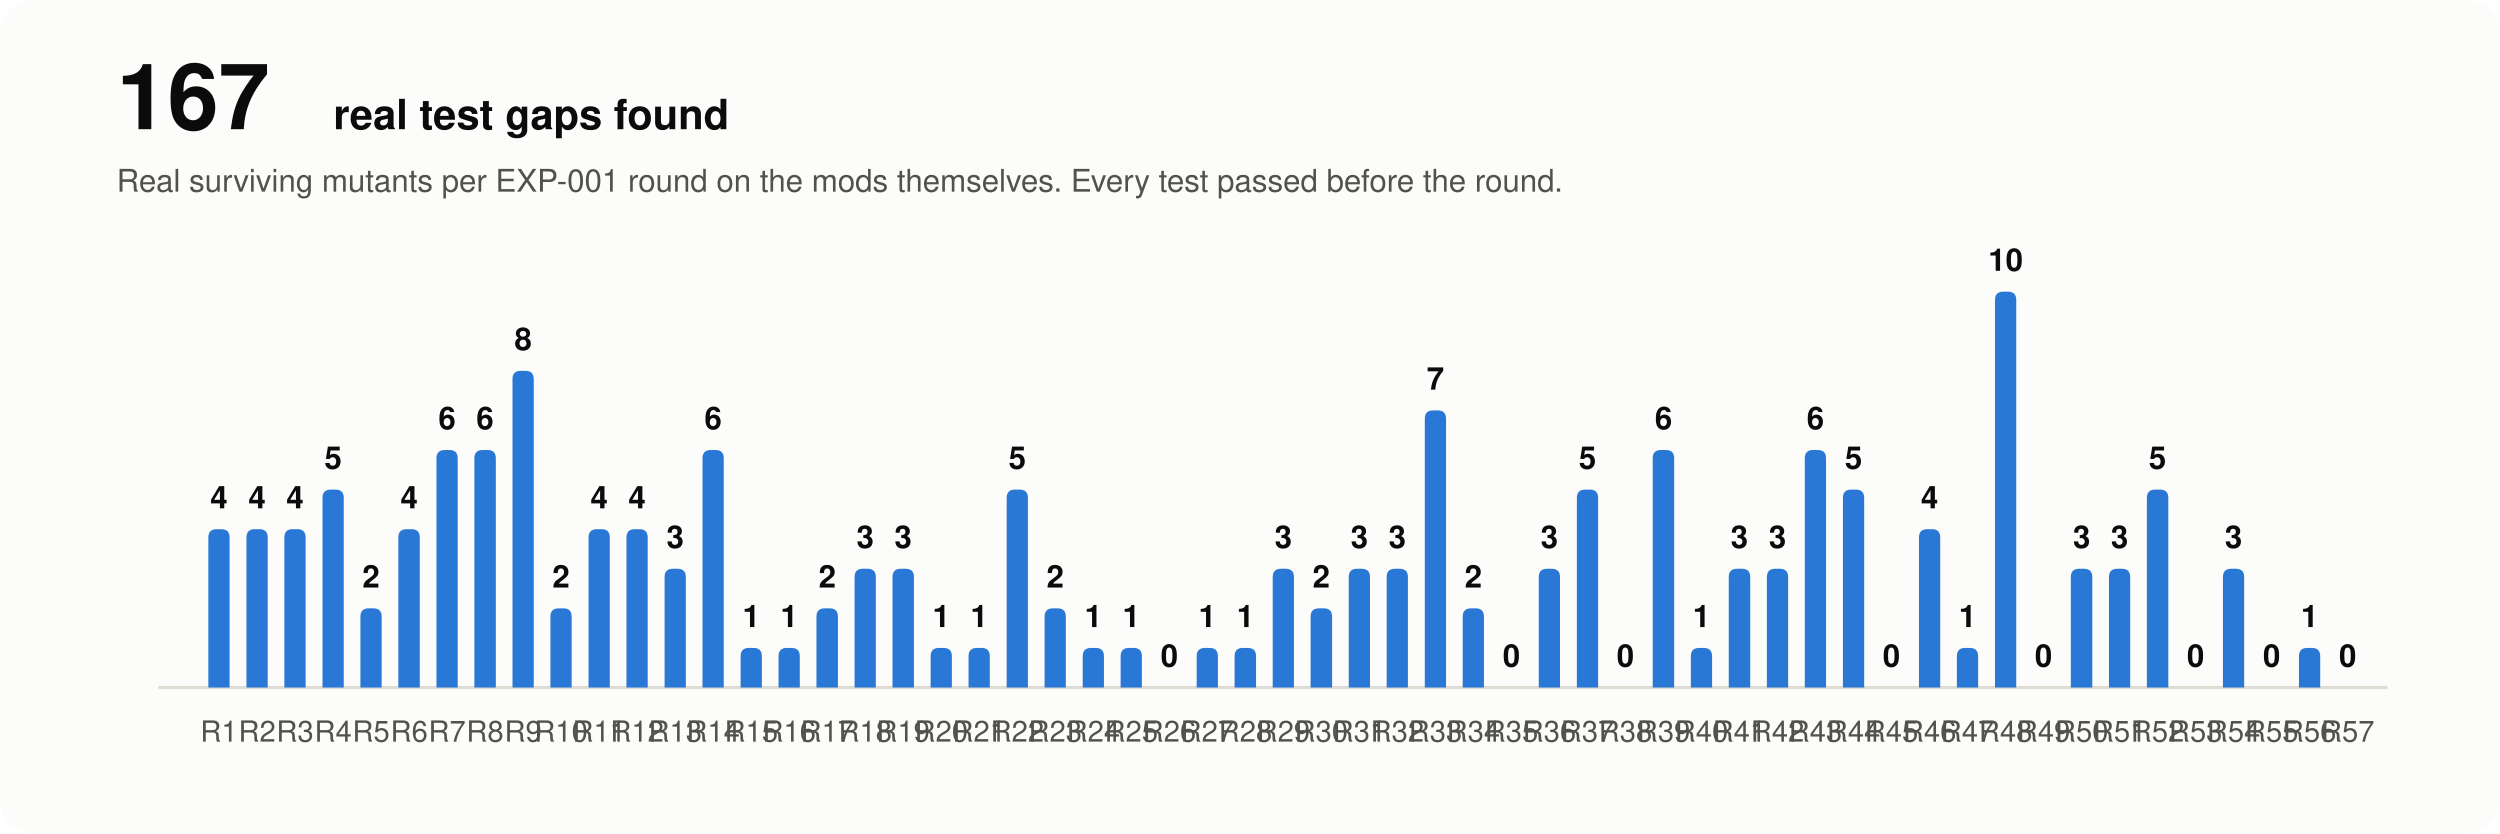
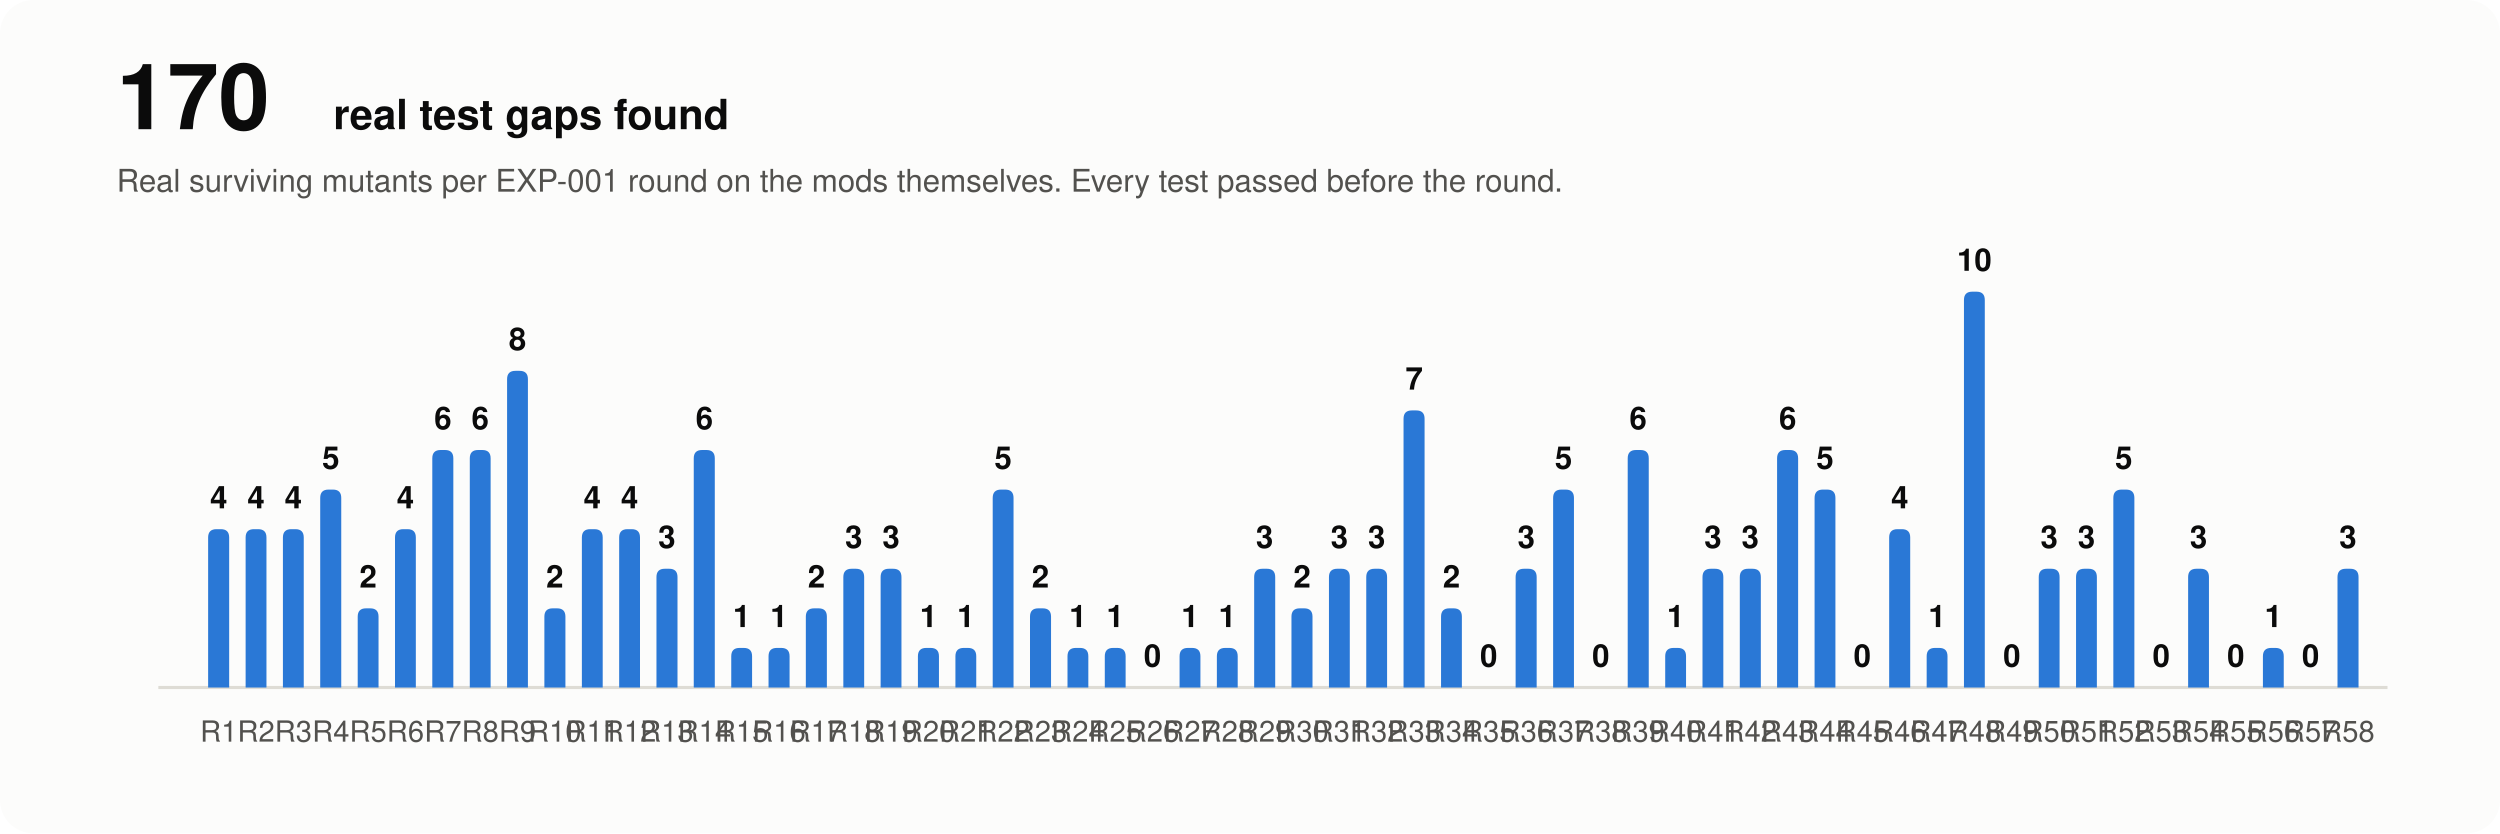
- <svg xmlns="http://www.w3.org/2000/svg" viewBox="0 0 1200 400" width="1200" height="400" role="img" aria-label="167 real test gaps found in 57 rounds" font-family="ui-sans-serif, -apple-system, 'Segoe UI', Helvetica, Arial, sans-serif">
+ <svg xmlns="http://www.w3.org/2000/svg" viewBox="0 0 1200 400" width="1200" height="400" role="img" aria-label="170 real test gaps found in 58 rounds" font-family="ui-sans-serif, -apple-system, 'Segoe UI', Helvetica, Arial, sans-serif">
  <style>
  .sup { fill: #fcfcfb; } .sup2 { fill: #f3f2ef; } .borda { stroke: #dedcd5; }
  .t1 { fill: #0b0b0b; } .t2 { fill: #52514e; } .t3 { fill: #8a887f; }
  .ac { fill: #2a78d6; } .acs { stroke: #2a78d6; } .acf { fill: #e8f1fb; }
  .ok { fill: #0f7a3d; } .okf { fill: #e3f3e8; }
  @media (prefers-color-scheme: dark) {
    .sup { fill: #1a1a19; } .sup2 { fill: #232322; } .borda { stroke: #3a3936; }
    .t1 { fill: #f0efec; } .t2 { fill: #c3c2b7; } .t3 { fill: #8f8d84; }
    .ac { fill: #3987e5; } .acs { stroke: #3987e5; } .acf { fill: #1d2c40; }
    .ok { fill: #4cc27a; } .okf { fill: #16301f; }
  }
  @media (prefers-reduced-motion: reduce) { * { animation: none !important; } }

  .barra { transform-box: fill-box; transform-origin: bottom; animation: cresce 1.1s cubic-bezier(.2,.8,.2,1); }
  @keyframes cresce { from { transform: scaleY(0); } to { transform: scaleY(1); } }
</style>
  <rect width="1200" height="400" rx="16" class="sup" />
-   <text x="56" y="62" font-size="44" font-weight="800" class="t1">167</text>
+   <text x="56" y="62" font-size="44" font-weight="800" class="t1">170</text>
  <text x="160" y="62" font-size="20" font-weight="700" class="t1">real test gaps found</text>
  <text x="56" y="92" font-size="15" class="t2">Real surviving mutants per EXP-001 round on the mods themselves. Every test passed before the round.</text>
  <line x1="76" y1="330" x2="1146" y2="330" class="borda" stroke-width="1.5" />
  <g class="barra">
-     <path d="M100.0,330 L100.0,258.0 Q100.0,254.0 104.0,254.0 L106.2,254.0 Q110.2,254.0 110.2,258.0 L110.2,330 Z" class="ac" />
-   </g>
-   <text x="105.1" y="244.0" font-size="15" font-weight="700" class="t1" text-anchor="middle">4</text>
-   <text x="105.1" y="356" font-size="14" class="t2" text-anchor="middle">R1</text>
-   <g class="barra">
-     <path d="M118.3,330 L118.3,258.0 Q118.3,254.0 122.3,254.0 L124.5,254.0 Q128.5,254.0 128.5,258.0 L128.5,330 Z" class="ac" />
-   </g>
-   <text x="123.4" y="244.0" font-size="15" font-weight="700" class="t1" text-anchor="middle">4</text>
-   <text x="123.4" y="356" font-size="14" class="t2" text-anchor="middle">R2</text>
-   <g class="barra">
-     <path d="M136.5,330 L136.5,258.0 Q136.5,254.0 140.5,254.0 L142.7,254.0 Q146.7,254.0 146.7,258.0 L146.7,330 Z" class="ac" />
-   </g>
-   <text x="141.6" y="244.0" font-size="15" font-weight="700" class="t1" text-anchor="middle">4</text>
-   <text x="141.6" y="356" font-size="14" class="t2" text-anchor="middle">R3</text>
-   <g class="barra">
-     <path d="M154.8,330 L154.8,239.0 Q154.8,235.0 158.8,235.0 L161.0,235.0 Q165.0,235.0 165.0,239.0 L165.0,330 Z" class="ac" />
-   </g>
-   <text x="159.9" y="225.0" font-size="15" font-weight="700" class="t1" text-anchor="middle">5</text>
-   <text x="159.9" y="356" font-size="14" class="t2" text-anchor="middle">R4</text>
-   <g class="barra">
-     <path d="M173.0,330 L173.0,296.0 Q173.0,292.0 177.0,292.0 L179.2,292.0 Q183.2,292.0 183.2,296.0 L183.2,330 Z" class="ac" />
-   </g>
-   <text x="178.1" y="282.0" font-size="15" font-weight="700" class="t1" text-anchor="middle">2</text>
-   <text x="178.1" y="356" font-size="14" class="t2" text-anchor="middle">R5</text>
-   <g class="barra">
-     <path d="M191.2,330 L191.2,258.0 Q191.2,254.0 195.2,254.0 L197.5,254.0 Q201.5,254.0 201.5,258.0 L201.5,330 Z" class="ac" />
-   </g>
-   <text x="196.4" y="244.0" font-size="15" font-weight="700" class="t1" text-anchor="middle">4</text>
-   <text x="196.4" y="356" font-size="14" class="t2" text-anchor="middle">R6</text>
-   <g class="barra">
-     <path d="M209.5,330 L209.5,220.0 Q209.5,216.0 213.5,216.0 L215.7,216.0 Q219.7,216.0 219.7,220.0 L219.7,330 Z" class="ac" />
-   </g>
-   <text x="214.6" y="206.0" font-size="15" font-weight="700" class="t1" text-anchor="middle">6</text>
-   <text x="214.6" y="356" font-size="14" class="t2" text-anchor="middle">R7</text>
-   <g class="barra">
-     <path d="M227.7,330 L227.7,220.0 Q227.7,216.0 231.7,216.0 L234.0,216.0 Q238.0,216.0 238.0,220.0 L238.0,330 Z" class="ac" />
-   </g>
-   <text x="232.8" y="206.0" font-size="15" font-weight="700" class="t1" text-anchor="middle">6</text>
-   <text x="232.8" y="356" font-size="14" class="t2" text-anchor="middle">R8</text>
-   <g class="barra">
-     <path d="M246.0,330 L246.0,182.0 Q246.0,178.0 250.0,178.0 L252.2,178.0 Q256.2,178.0 256.2,182.0 L256.2,330 Z" class="ac" />
-   </g>
-   <text x="251.1" y="168.0" font-size="15" font-weight="700" class="t1" text-anchor="middle">8</text>
-   <text x="251.1" y="356" font-size="14" class="t2" text-anchor="middle">R9</text>
-   <g class="barra">
-     <path d="M264.2,330 L264.2,296.0 Q264.2,292.0 268.2,292.0 L270.4,292.0 Q274.4,292.0 274.4,296.0 L274.4,330 Z" class="ac" />
-   </g>
-   <text x="269.3" y="282.0" font-size="15" font-weight="700" class="t1" text-anchor="middle">2</text>
-   <text x="269.3" y="356" font-size="14" class="t2" text-anchor="middle">R10</text>
-   <g class="barra">
-     <path d="M282.5,330 L282.5,258.0 Q282.5,254.0 286.5,254.0 L288.7,254.0 Q292.7,254.0 292.7,258.0 L292.7,330 Z" class="ac" />
-   </g>
-   <text x="287.6" y="244.0" font-size="15" font-weight="700" class="t1" text-anchor="middle">4</text>
-   <text x="287.6" y="356" font-size="14" class="t2" text-anchor="middle">R11</text>
-   <g class="barra">
-     <path d="M300.7,330 L300.7,258.0 Q300.7,254.0 304.7,254.0 L306.9,254.0 Q310.9,254.0 310.9,258.0 L310.9,330 Z" class="ac" />
-   </g>
-   <text x="305.8" y="244.0" font-size="15" font-weight="700" class="t1" text-anchor="middle">4</text>
-   <text x="305.8" y="356" font-size="14" class="t2" text-anchor="middle">R12</text>
-   <g class="barra">
-     <path d="M319.0,330 L319.0,277.0 Q319.0,273.0 323.0,273.0 L325.2,273.0 Q329.2,273.0 329.2,277.0 L329.2,330 Z" class="ac" />
-   </g>
-   <text x="324.1" y="263.0" font-size="15" font-weight="700" class="t1" text-anchor="middle">3</text>
-   <text x="324.1" y="356" font-size="14" class="t2" text-anchor="middle">R13</text>
-   <g class="barra">
-     <path d="M337.2,330 L337.2,220.0 Q337.2,216.0 341.2,216.0 L343.4,216.0 Q347.4,216.0 347.4,220.0 L347.4,330 Z" class="ac" />
-   </g>
-   <text x="342.3" y="206.0" font-size="15" font-weight="700" class="t1" text-anchor="middle">6</text>
-   <text x="342.3" y="356" font-size="14" class="t2" text-anchor="middle">R14</text>
-   <g class="barra">
-     <path d="M355.5,330 L355.5,315.0 Q355.5,311.0 359.5,311.0 L361.7,311.0 Q365.7,311.0 365.7,315.0 L365.7,330 Z" class="ac" />
-   </g>
-   <text x="360.6" y="301.0" font-size="15" font-weight="700" class="t1" text-anchor="middle">1</text>
-   <text x="360.6" y="356" font-size="14" class="t2" text-anchor="middle">R15</text>
-   <g class="barra">
-     <path d="M373.7,330 L373.7,315.0 Q373.7,311.0 377.7,311.0 L379.9,311.0 Q383.9,311.0 383.9,315.0 L383.9,330 Z" class="ac" />
-   </g>
-   <text x="378.8" y="301.0" font-size="15" font-weight="700" class="t1" text-anchor="middle">1</text>
-   <text x="378.8" y="356" font-size="14" class="t2" text-anchor="middle">R16</text>
-   <g class="barra">
-     <path d="M391.9,330 L391.9,296.0 Q391.9,292.0 395.9,292.0 L398.2,292.0 Q402.2,292.0 402.2,296.0 L402.2,330 Z" class="ac" />
-   </g>
-   <text x="397.1" y="282.0" font-size="15" font-weight="700" class="t1" text-anchor="middle">2</text>
-   <text x="397.1" y="356" font-size="14" class="t2" text-anchor="middle">R17</text>
-   <g class="barra">
-     <path d="M410.2,330 L410.2,277.0 Q410.2,273.0 414.2,273.0 L416.4,273.0 Q420.4,273.0 420.4,277.0 L420.4,330 Z" class="ac" />
-   </g>
-   <text x="415.3" y="263.0" font-size="15" font-weight="700" class="t1" text-anchor="middle">3</text>
-   <text x="415.3" y="356" font-size="14" class="t2" text-anchor="middle">R18</text>
-   <g class="barra">
-     <path d="M428.4,330 L428.4,277.0 Q428.4,273.0 432.4,273.0 L434.7,273.0 Q438.7,273.0 438.7,277.0 L438.7,330 Z" class="ac" />
-   </g>
-   <text x="433.5" y="263.0" font-size="15" font-weight="700" class="t1" text-anchor="middle">3</text>
-   <text x="433.5" y="356" font-size="14" class="t2" text-anchor="middle">R19</text>
-   <g class="barra">
-     <path d="M446.7,330 L446.7,315.0 Q446.7,311.0 450.7,311.0 L452.9,311.0 Q456.9,311.0 456.9,315.0 L456.9,330 Z" class="ac" />
-   </g>
-   <text x="451.8" y="301.0" font-size="15" font-weight="700" class="t1" text-anchor="middle">1</text>
-   <text x="451.8" y="356" font-size="14" class="t2" text-anchor="middle">R20</text>
-   <g class="barra">
-     <path d="M464.9,330 L464.9,315.0 Q464.9,311.0 468.9,311.0 L471.1,311.0 Q475.1,311.0 475.1,315.0 L475.1,330 Z" class="ac" />
-   </g>
-   <text x="470.0" y="301.0" font-size="15" font-weight="700" class="t1" text-anchor="middle">1</text>
-   <text x="470.0" y="356" font-size="14" class="t2" text-anchor="middle">R21</text>
-   <g class="barra">
-     <path d="M483.2,330 L483.2,239.0 Q483.2,235.0 487.2,235.0 L489.4,235.0 Q493.4,235.0 493.4,239.0 L493.4,330 Z" class="ac" />
-   </g>
-   <text x="488.3" y="225.0" font-size="15" font-weight="700" class="t1" text-anchor="middle">5</text>
-   <text x="488.3" y="356" font-size="14" class="t2" text-anchor="middle">R22</text>
-   <g class="barra">
-     <path d="M501.4,330 L501.4,296.0 Q501.4,292.0 505.4,292.0 L507.6,292.0 Q511.6,292.0 511.6,296.0 L511.6,330 Z" class="ac" />
-   </g>
-   <text x="506.5" y="282.0" font-size="15" font-weight="700" class="t1" text-anchor="middle">2</text>
-   <text x="506.5" y="356" font-size="14" class="t2" text-anchor="middle">R23</text>
-   <g class="barra">
-     <path d="M519.7,330 L519.7,315.0 Q519.7,311.0 523.7,311.0 L525.9,311.0 Q529.9,311.0 529.9,315.0 L529.9,330 Z" class="ac" />
-   </g>
-   <text x="524.8" y="301.0" font-size="15" font-weight="700" class="t1" text-anchor="middle">1</text>
-   <text x="524.8" y="356" font-size="14" class="t2" text-anchor="middle">R24</text>
-   <g class="barra">
-     <path d="M537.9,330 L537.9,315.0 Q537.9,311.0 541.9,311.0 L544.1,311.0 Q548.1,311.0 548.1,315.0 L548.1,330 Z" class="ac" />
-   </g>
-   <text x="543.0" y="301.0" font-size="15" font-weight="700" class="t1" text-anchor="middle">1</text>
-   <text x="543.0" y="356" font-size="14" class="t2" text-anchor="middle">R25</text>
-   <g class="barra">
-     <path d="M556.2,330 L556.2,330.0 Q556.2,330.0 556.2,330.0 L566.4,330.0 Q566.4,330.0 566.4,330.0 L566.4,330 Z" class="ac" />
-   </g>
-   <text x="561.3" y="320.0" font-size="15" font-weight="700" class="t1" text-anchor="middle">0</text>
-   <text x="561.3" y="356" font-size="14" class="t2" text-anchor="middle">R26</text>
-   <g class="barra">
-     <path d="M574.4,330 L574.4,315.0 Q574.4,311.0 578.4,311.0 L580.6,311.0 Q584.6,311.0 584.6,315.0 L584.6,330 Z" class="ac" />
-   </g>
-   <text x="579.5" y="301.0" font-size="15" font-weight="700" class="t1" text-anchor="middle">1</text>
-   <text x="579.5" y="356" font-size="14" class="t2" text-anchor="middle">R27</text>
-   <g class="barra">
-     <path d="M592.6,330 L592.6,315.0 Q592.6,311.0 596.6,311.0 L598.9,311.0 Q602.9,311.0 602.9,315.0 L602.9,330 Z" class="ac" />
-   </g>
-   <text x="597.8" y="301.0" font-size="15" font-weight="700" class="t1" text-anchor="middle">1</text>
-   <text x="597.8" y="356" font-size="14" class="t2" text-anchor="middle">R28</text>
-   <g class="barra">
-     <path d="M610.9,330 L610.9,277.0 Q610.9,273.0 614.9,273.0 L617.1,273.0 Q621.1,273.0 621.1,277.0 L621.1,330 Z" class="ac" />
-   </g>
-   <text x="616.0" y="263.0" font-size="15" font-weight="700" class="t1" text-anchor="middle">3</text>
-   <text x="616.0" y="356" font-size="14" class="t2" text-anchor="middle">R29</text>
-   <g class="barra">
-     <path d="M629.1,330 L629.1,296.0 Q629.1,292.0 633.1,292.0 L635.4,292.0 Q639.4,292.0 639.4,296.0 L639.4,330 Z" class="ac" />
-   </g>
-   <text x="634.2" y="282.0" font-size="15" font-weight="700" class="t1" text-anchor="middle">2</text>
-   <text x="634.2" y="356" font-size="14" class="t2" text-anchor="middle">R30</text>
-   <g class="barra">
-     <path d="M647.4,330 L647.4,277.0 Q647.4,273.0 651.4,273.0 L653.6,273.0 Q657.6,273.0 657.6,277.0 L657.6,330 Z" class="ac" />
-   </g>
-   <text x="652.5" y="263.0" font-size="15" font-weight="700" class="t1" text-anchor="middle">3</text>
-   <text x="652.5" y="356" font-size="14" class="t2" text-anchor="middle">R31</text>
-   <g class="barra">
-     <path d="M665.6,330 L665.6,277.0 Q665.6,273.0 669.6,273.0 L671.8,273.0 Q675.8,273.0 675.8,277.0 L675.8,330 Z" class="ac" />
-   </g>
-   <text x="670.7" y="263.0" font-size="15" font-weight="700" class="t1" text-anchor="middle">3</text>
-   <text x="670.7" y="356" font-size="14" class="t2" text-anchor="middle">R32</text>
-   <g class="barra">
-     <path d="M683.9,330 L683.9,201.0 Q683.9,197.0 687.9,197.0 L690.1,197.0 Q694.1,197.0 694.1,201.0 L694.1,330 Z" class="ac" />
-   </g>
-   <text x="689.0" y="187.0" font-size="15" font-weight="700" class="t1" text-anchor="middle">7</text>
-   <text x="689.0" y="356" font-size="14" class="t2" text-anchor="middle">R33</text>
-   <g class="barra">
-     <path d="M702.1,330 L702.1,296.0 Q702.1,292.0 706.1,292.0 L708.3,292.0 Q712.3,292.0 712.3,296.0 L712.3,330 Z" class="ac" />
-   </g>
-   <text x="707.2" y="282.0" font-size="15" font-weight="700" class="t1" text-anchor="middle">2</text>
-   <text x="707.2" y="356" font-size="14" class="t2" text-anchor="middle">R34</text>
-   <g class="barra">
-     <path d="M720.4,330 L720.4,330.0 Q720.4,330.0 720.4,330.0 L730.6,330.0 Q730.6,330.0 730.6,330.0 L730.6,330 Z" class="ac" />
-   </g>
-   <text x="725.5" y="320.0" font-size="15" font-weight="700" class="t1" text-anchor="middle">0</text>
-   <text x="725.5" y="356" font-size="14" class="t2" text-anchor="middle">R35</text>
-   <g class="barra">
-     <path d="M738.6,330 L738.6,277.0 Q738.6,273.0 742.6,273.0 L744.8,273.0 Q748.8,273.0 748.8,277.0 L748.8,330 Z" class="ac" />
-   </g>
-   <text x="743.7" y="263.0" font-size="15" font-weight="700" class="t1" text-anchor="middle">3</text>
-   <text x="743.7" y="356" font-size="14" class="t2" text-anchor="middle">R36</text>
-   <g class="barra">
-     <path d="M756.9,330 L756.9,239.0 Q756.9,235.0 760.9,235.0 L763.1,235.0 Q767.1,235.0 767.1,239.0 L767.1,330 Z" class="ac" />
-   </g>
-   <text x="762.0" y="225.0" font-size="15" font-weight="700" class="t1" text-anchor="middle">5</text>
-   <text x="762.0" y="356" font-size="14" class="t2" text-anchor="middle">R37</text>
-   <g class="barra">
-     <path d="M775.1,330 L775.1,330.0 Q775.1,330.0 775.1,330.0 L785.3,330.0 Q785.3,330.0 785.3,330.0 L785.3,330 Z" class="ac" />
-   </g>
-   <text x="780.2" y="320.0" font-size="15" font-weight="700" class="t1" text-anchor="middle">0</text>
-   <text x="780.2" y="356" font-size="14" class="t2" text-anchor="middle">R38</text>
-   <g class="barra">
-     <path d="M793.3,330 L793.3,220.0 Q793.3,216.0 797.3,216.0 L799.6,216.0 Q803.6,216.0 803.6,220.0 L803.6,330 Z" class="ac" />
-   </g>
-   <text x="798.5" y="206.0" font-size="15" font-weight="700" class="t1" text-anchor="middle">6</text>
-   <text x="798.5" y="356" font-size="14" class="t2" text-anchor="middle">R39</text>
-   <g class="barra">
-     <path d="M811.6,330 L811.6,315.0 Q811.6,311.0 815.6,311.0 L817.8,311.0 Q821.8,311.0 821.8,315.0 L821.8,330 Z" class="ac" />
-   </g>
-   <text x="816.7" y="301.0" font-size="15" font-weight="700" class="t1" text-anchor="middle">1</text>
-   <text x="816.7" y="356" font-size="14" class="t2" text-anchor="middle">R40</text>
-   <g class="barra">
-     <path d="M829.8,330 L829.8,277.0 Q829.8,273.0 833.8,273.0 L836.1,273.0 Q840.1,273.0 840.1,277.0 L840.1,330 Z" class="ac" />
-   </g>
-   <text x="834.9" y="263.0" font-size="15" font-weight="700" class="t1" text-anchor="middle">3</text>
-   <text x="834.9" y="356" font-size="14" class="t2" text-anchor="middle">R41</text>
-   <g class="barra">
-     <path d="M848.1,330 L848.1,277.0 Q848.1,273.0 852.1,273.0 L854.3,273.0 Q858.3,273.0 858.3,277.0 L858.3,330 Z" class="ac" />
-   </g>
-   <text x="853.2" y="263.0" font-size="15" font-weight="700" class="t1" text-anchor="middle">3</text>
-   <text x="853.2" y="356" font-size="14" class="t2" text-anchor="middle">R42</text>
-   <g class="barra">
-     <path d="M866.3,330 L866.3,220.0 Q866.3,216.0 870.3,216.0 L872.5,216.0 Q876.5,216.0 876.5,220.0 L876.5,330 Z" class="ac" />
-   </g>
-   <text x="871.4" y="206.0" font-size="15" font-weight="700" class="t1" text-anchor="middle">6</text>
-   <text x="871.4" y="356" font-size="14" class="t2" text-anchor="middle">R43</text>
-   <g class="barra">
-     <path d="M884.6,330 L884.6,239.0 Q884.6,235.0 888.6,235.0 L890.8,235.0 Q894.8,235.0 894.8,239.0 L894.8,330 Z" class="ac" />
-   </g>
-   <text x="889.7" y="225.0" font-size="15" font-weight="700" class="t1" text-anchor="middle">5</text>
-   <text x="889.7" y="356" font-size="14" class="t2" text-anchor="middle">R44</text>
-   <g class="barra">
-     <path d="M902.8,330 L902.8,330.0 Q902.8,330.0 902.8,330.0 L913.0,330.0 Q913.0,330.0 913.0,330.0 L913.0,330 Z" class="ac" />
-   </g>
-   <text x="907.9" y="320.0" font-size="15" font-weight="700" class="t1" text-anchor="middle">0</text>
-   <text x="907.9" y="356" font-size="14" class="t2" text-anchor="middle">R45</text>
-   <g class="barra">
-     <path d="M921.1,330 L921.1,258.0 Q921.1,254.0 925.1,254.0 L927.3,254.0 Q931.3,254.0 931.3,258.0 L931.3,330 Z" class="ac" />
-   </g>
-   <text x="926.2" y="244.0" font-size="15" font-weight="700" class="t1" text-anchor="middle">4</text>
-   <text x="926.2" y="356" font-size="14" class="t2" text-anchor="middle">R46</text>
-   <g class="barra">
-     <path d="M939.3,330 L939.3,315.0 Q939.3,311.0 943.3,311.0 L945.5,311.0 Q949.5,311.0 949.5,315.0 L949.5,330 Z" class="ac" />
-   </g>
-   <text x="944.4" y="301.0" font-size="15" font-weight="700" class="t1" text-anchor="middle">1</text>
-   <text x="944.4" y="356" font-size="14" class="t2" text-anchor="middle">R47</text>
-   <g class="barra">
-     <path d="M957.6,330 L957.6,144.0 Q957.6,140.0 961.6,140.0 L963.8,140.0 Q967.8,140.0 967.8,144.0 L967.8,330 Z" class="ac" />
-   </g>
-   <text x="962.7" y="130.0" font-size="15" font-weight="700" class="t1" text-anchor="middle">10</text>
-   <text x="962.7" y="356" font-size="14" class="t2" text-anchor="middle">R48</text>
-   <g class="barra">
-     <path d="M975.8,330 L975.8,330.0 Q975.8,330.0 975.8,330.0 L986.0,330.0 Q986.0,330.0 986.0,330.0 L986.0,330 Z" class="ac" />
-   </g>
-   <text x="980.9" y="320.0" font-size="15" font-weight="700" class="t1" text-anchor="middle">0</text>
-   <text x="980.9" y="356" font-size="14" class="t2" text-anchor="middle">R49</text>
-   <g class="barra">
-     <path d="M994.0,330 L994.0,277.0 Q994.0,273.0 998.0,273.0 L1000.3,273.0 Q1004.3,273.0 1004.3,277.0 L1004.3,330 Z" class="ac" />
-   </g>
-   <text x="999.2" y="263.0" font-size="15" font-weight="700" class="t1" text-anchor="middle">3</text>
-   <text x="999.2" y="356" font-size="14" class="t2" text-anchor="middle">R50</text>
-   <g class="barra">
-     <path d="M1012.3,330 L1012.3,277.0 Q1012.3,273.0 1016.3,273.0 L1018.5,273.0 Q1022.5,273.0 1022.5,277.0 L1022.5,330 Z" class="ac" />
-   </g>
-   <text x="1017.4" y="263.0" font-size="15" font-weight="700" class="t1" text-anchor="middle">3</text>
-   <text x="1017.4" y="356" font-size="14" class="t2" text-anchor="middle">R51</text>
-   <g class="barra">
-     <path d="M1030.5,330 L1030.5,239.0 Q1030.5,235.0 1034.5,235.0 L1036.8,235.0 Q1040.8,235.0 1040.8,239.0 L1040.8,330 Z" class="ac" />
-   </g>
-   <text x="1035.6" y="225.0" font-size="15" font-weight="700" class="t1" text-anchor="middle">5</text>
-   <text x="1035.6" y="356" font-size="14" class="t2" text-anchor="middle">R52</text>
-   <g class="barra">
-     <path d="M1048.8,330 L1048.8,330.0 Q1048.8,330.0 1048.8,330.0 L1059.0,330.0 Q1059.0,330.0 1059.0,330.0 L1059.0,330 Z" class="ac" />
-   </g>
-   <text x="1053.9" y="320.0" font-size="15" font-weight="700" class="t1" text-anchor="middle">0</text>
-   <text x="1053.9" y="356" font-size="14" class="t2" text-anchor="middle">R53</text>
-   <g class="barra">
-     <path d="M1067.0,330 L1067.0,277.0 Q1067.0,273.0 1071.0,273.0 L1073.2,273.0 Q1077.2,273.0 1077.2,277.0 L1077.2,330 Z" class="ac" />
-   </g>
-   <text x="1072.1" y="263.0" font-size="15" font-weight="700" class="t1" text-anchor="middle">3</text>
-   <text x="1072.1" y="356" font-size="14" class="t2" text-anchor="middle">R54</text>
-   <g class="barra">
-     <path d="M1085.3,330 L1085.3,330.0 Q1085.3,330.0 1085.3,330.0 L1095.5,330.0 Q1095.5,330.0 1095.5,330.0 L1095.5,330 Z" class="ac" />
-   </g>
-   <text x="1090.4" y="320.0" font-size="15" font-weight="700" class="t1" text-anchor="middle">0</text>
-   <text x="1090.4" y="356" font-size="14" class="t2" text-anchor="middle">R55</text>
-   <g class="barra">
-     <path d="M1103.5,330 L1103.5,315.0 Q1103.5,311.0 1107.5,311.0 L1109.7,311.0 Q1113.7,311.0 1113.7,315.0 L1113.7,330 Z" class="ac" />
-   </g>
-   <text x="1108.6" y="301.0" font-size="15" font-weight="700" class="t1" text-anchor="middle">1</text>
-   <text x="1108.6" y="356" font-size="14" class="t2" text-anchor="middle">R56</text>
-   <g class="barra">
-     <path d="M1121.8,330 L1121.8,330.0 Q1121.8,330.0 1121.8,330.0 L1132.0,330.0 Q1132.0,330.0 1132.0,330.0 L1132.0,330 Z" class="ac" />
-   </g>
-   <text x="1126.9" y="320.0" font-size="15" font-weight="700" class="t1" text-anchor="middle">0</text>
-   <text x="1126.9" y="356" font-size="14" class="t2" text-anchor="middle">R57</text>
+     <path d="M99.9,330 L99.9,258.0 Q99.9,254.0 103.9,254.0 L106.0,254.0 Q110.0,254.0 110.0,258.0 L110.0,330 Z" class="ac" />
+   </g>
+   <text x="105.0" y="244.0" font-size="15" font-weight="700" class="t1" text-anchor="middle">4</text>
+   <text x="105.0" y="356" font-size="14" class="t2" text-anchor="middle">R1</text>
+   <g class="barra">
+     <path d="M117.9,330 L117.9,258.0 Q117.9,254.0 121.9,254.0 L123.9,254.0 Q127.9,254.0 127.9,258.0 L127.9,330 Z" class="ac" />
+   </g>
+   <text x="122.9" y="244.0" font-size="15" font-weight="700" class="t1" text-anchor="middle">4</text>
+   <text x="122.9" y="356" font-size="14" class="t2" text-anchor="middle">R2</text>
+   <g class="barra">
+     <path d="M135.8,330 L135.8,258.0 Q135.8,254.0 139.8,254.0 L141.8,254.0 Q145.8,254.0 145.8,258.0 L145.8,330 Z" class="ac" />
+   </g>
+   <text x="140.8" y="244.0" font-size="15" font-weight="700" class="t1" text-anchor="middle">4</text>
+   <text x="140.8" y="356" font-size="14" class="t2" text-anchor="middle">R3</text>
+   <g class="barra">
+     <path d="M153.7,330 L153.7,239.0 Q153.7,235.0 157.7,235.0 L159.8,235.0 Q163.8,235.0 163.8,239.0 L163.8,330 Z" class="ac" />
+   </g>
+   <text x="158.8" y="225.0" font-size="15" font-weight="700" class="t1" text-anchor="middle">5</text>
+   <text x="158.8" y="356" font-size="14" class="t2" text-anchor="middle">R4</text>
+   <g class="barra">
+     <path d="M171.7,330 L171.7,296.0 Q171.7,292.0 175.7,292.0 L177.7,292.0 Q181.7,292.0 181.7,296.0 L181.7,330 Z" class="ac" />
+   </g>
+   <text x="176.7" y="282.0" font-size="15" font-weight="700" class="t1" text-anchor="middle">2</text>
+   <text x="176.7" y="356" font-size="14" class="t2" text-anchor="middle">R5</text>
+   <g class="barra">
+     <path d="M189.6,330 L189.6,258.0 Q189.6,254.0 193.6,254.0 L195.6,254.0 Q199.6,254.0 199.6,258.0 L199.6,330 Z" class="ac" />
+   </g>
+   <text x="194.6" y="244.0" font-size="15" font-weight="700" class="t1" text-anchor="middle">4</text>
+   <text x="194.6" y="356" font-size="14" class="t2" text-anchor="middle">R6</text>
+   <g class="barra">
+     <path d="M207.5,330 L207.5,220.0 Q207.5,216.0 211.5,216.0 L213.6,216.0 Q217.6,216.0 217.6,220.0 L217.6,330 Z" class="ac" />
+   </g>
+   <text x="212.6" y="206.0" font-size="15" font-weight="700" class="t1" text-anchor="middle">6</text>
+   <text x="212.6" y="356" font-size="14" class="t2" text-anchor="middle">R7</text>
+   <g class="barra">
+     <path d="M225.5,330 L225.5,220.0 Q225.5,216.0 229.5,216.0 L231.5,216.0 Q235.5,216.0 235.5,220.0 L235.5,330 Z" class="ac" />
+   </g>
+   <text x="230.5" y="206.0" font-size="15" font-weight="700" class="t1" text-anchor="middle">6</text>
+   <text x="230.5" y="356" font-size="14" class="t2" text-anchor="middle">R8</text>
+   <g class="barra">
+     <path d="M243.4,330 L243.4,182.0 Q243.4,178.0 247.4,178.0 L249.4,178.0 Q253.4,178.0 253.4,182.0 L253.4,330 Z" class="ac" />
+   </g>
+   <text x="248.4" y="168.0" font-size="15" font-weight="700" class="t1" text-anchor="middle">8</text>
+   <text x="248.4" y="356" font-size="14" class="t2" text-anchor="middle">R9</text>
+   <g class="barra">
+     <path d="M261.3,330 L261.3,296.0 Q261.3,292.0 265.3,292.0 L267.4,292.0 Q271.4,292.0 271.4,296.0 L271.4,330 Z" class="ac" />
+   </g>
+   <text x="266.3" y="282.0" font-size="15" font-weight="700" class="t1" text-anchor="middle">2</text>
+   <text x="266.3" y="356" font-size="14" class="t2" text-anchor="middle">R10</text>
+   <g class="barra">
+     <path d="M279.3,330 L279.3,258.0 Q279.3,254.0 283.3,254.0 L285.3,254.0 Q289.3,254.0 289.3,258.0 L289.3,330 Z" class="ac" />
+   </g>
+   <text x="284.3" y="244.0" font-size="15" font-weight="700" class="t1" text-anchor="middle">4</text>
+   <text x="284.3" y="356" font-size="14" class="t2" text-anchor="middle">R11</text>
+   <g class="barra">
+     <path d="M297.2,330 L297.2,258.0 Q297.2,254.0 301.2,254.0 L303.2,254.0 Q307.2,254.0 307.2,258.0 L307.2,330 Z" class="ac" />
+   </g>
+   <text x="302.2" y="244.0" font-size="15" font-weight="700" class="t1" text-anchor="middle">4</text>
+   <text x="302.2" y="356" font-size="14" class="t2" text-anchor="middle">R12</text>
+   <g class="barra">
+     <path d="M315.1,330 L315.1,277.0 Q315.1,273.0 319.1,273.0 L321.2,273.0 Q325.2,273.0 325.2,277.0 L325.2,330 Z" class="ac" />
+   </g>
+   <text x="320.1" y="263.0" font-size="15" font-weight="700" class="t1" text-anchor="middle">3</text>
+   <text x="320.1" y="356" font-size="14" class="t2" text-anchor="middle">R13</text>
+   <g class="barra">
+     <path d="M333.0,330 L333.0,220.0 Q333.0,216.0 337.0,216.0 L339.1,216.0 Q343.1,216.0 343.1,220.0 L343.1,330 Z" class="ac" />
+   </g>
+   <text x="338.1" y="206.0" font-size="15" font-weight="700" class="t1" text-anchor="middle">6</text>
+   <text x="338.1" y="356" font-size="14" class="t2" text-anchor="middle">R14</text>
+   <g class="barra">
+     <path d="M351.0,330 L351.0,315.0 Q351.0,311.0 355.0,311.0 L357.0,311.0 Q361.0,311.0 361.0,315.0 L361.0,330 Z" class="ac" />
+   </g>
+   <text x="356.0" y="301.0" font-size="15" font-weight="700" class="t1" text-anchor="middle">1</text>
+   <text x="356.0" y="356" font-size="14" class="t2" text-anchor="middle">R15</text>
+   <g class="barra">
+     <path d="M368.9,330 L368.9,315.0 Q368.9,311.0 372.9,311.0 L375.0,311.0 Q379.0,311.0 379.0,315.0 L379.0,330 Z" class="ac" />
+   </g>
+   <text x="373.9" y="301.0" font-size="15" font-weight="700" class="t1" text-anchor="middle">1</text>
+   <text x="373.9" y="356" font-size="14" class="t2" text-anchor="middle">R16</text>
+   <g class="barra">
+     <path d="M386.8,330 L386.8,296.0 Q386.8,292.0 390.8,292.0 L392.9,292.0 Q396.9,292.0 396.9,296.0 L396.9,330 Z" class="ac" />
+   </g>
+   <text x="391.9" y="282.0" font-size="15" font-weight="700" class="t1" text-anchor="middle">2</text>
+   <text x="391.9" y="356" font-size="14" class="t2" text-anchor="middle">R17</text>
+   <g class="barra">
+     <path d="M404.8,330 L404.8,277.0 Q404.8,273.0 408.8,273.0 L410.8,273.0 Q414.8,273.0 414.8,277.0 L414.8,330 Z" class="ac" />
+   </g>
+   <text x="409.8" y="263.0" font-size="15" font-weight="700" class="t1" text-anchor="middle">3</text>
+   <text x="409.8" y="356" font-size="14" class="t2" text-anchor="middle">R18</text>
+   <g class="barra">
+     <path d="M422.7,330 L422.7,277.0 Q422.7,273.0 426.7,273.0 L428.7,273.0 Q432.7,273.0 432.7,277.0 L432.7,330 Z" class="ac" />
+   </g>
+   <text x="427.7" y="263.0" font-size="15" font-weight="700" class="t1" text-anchor="middle">3</text>
+   <text x="427.7" y="356" font-size="14" class="t2" text-anchor="middle">R19</text>
+   <g class="barra">
+     <path d="M440.6,330 L440.6,315.0 Q440.6,311.0 444.6,311.0 L446.7,311.0 Q450.7,311.0 450.7,315.0 L450.7,330 Z" class="ac" />
+   </g>
+   <text x="445.7" y="301.0" font-size="15" font-weight="700" class="t1" text-anchor="middle">1</text>
+   <text x="445.7" y="356" font-size="14" class="t2" text-anchor="middle">R20</text>
+   <g class="barra">
+     <path d="M458.6,330 L458.6,315.0 Q458.6,311.0 462.6,311.0 L464.6,311.0 Q468.6,311.0 468.6,315.0 L468.6,330 Z" class="ac" />
+   </g>
+   <text x="463.6" y="301.0" font-size="15" font-weight="700" class="t1" text-anchor="middle">1</text>
+   <text x="463.6" y="356" font-size="14" class="t2" text-anchor="middle">R21</text>
+   <g class="barra">
+     <path d="M476.5,330 L476.5,239.0 Q476.5,235.0 480.5,235.0 L482.5,235.0 Q486.5,235.0 486.5,239.0 L486.5,330 Z" class="ac" />
+   </g>
+   <text x="481.5" y="225.0" font-size="15" font-weight="700" class="t1" text-anchor="middle">5</text>
+   <text x="481.5" y="356" font-size="14" class="t2" text-anchor="middle">R22</text>
+   <g class="barra">
+     <path d="M494.4,330 L494.4,296.0 Q494.4,292.0 498.4,292.0 L500.5,292.0 Q504.5,292.0 504.5,296.0 L504.5,330 Z" class="ac" />
+   </g>
+   <text x="499.4" y="282.0" font-size="15" font-weight="700" class="t1" text-anchor="middle">2</text>
+   <text x="499.4" y="356" font-size="14" class="t2" text-anchor="middle">R23</text>
+   <g class="barra">
+     <path d="M512.4,330 L512.4,315.0 Q512.4,311.0 516.4,311.0 L518.4,311.0 Q522.4,311.0 522.4,315.0 L522.4,330 Z" class="ac" />
+   </g>
+   <text x="517.4" y="301.0" font-size="15" font-weight="700" class="t1" text-anchor="middle">1</text>
+   <text x="517.4" y="356" font-size="14" class="t2" text-anchor="middle">R24</text>
+   <g class="barra">
+     <path d="M530.3,330 L530.3,315.0 Q530.3,311.0 534.3,311.0 L536.3,311.0 Q540.3,311.0 540.3,315.0 L540.3,330 Z" class="ac" />
+   </g>
+   <text x="535.3" y="301.0" font-size="15" font-weight="700" class="t1" text-anchor="middle">1</text>
+   <text x="535.3" y="356" font-size="14" class="t2" text-anchor="middle">R25</text>
+   <g class="barra">
+     <path d="M548.2,330 L548.2,330.0 Q548.2,330.0 548.2,330.0 L558.3,330.0 Q558.3,330.0 558.3,330.0 L558.3,330 Z" class="ac" />
+   </g>
+   <text x="553.2" y="320.0" font-size="15" font-weight="700" class="t1" text-anchor="middle">0</text>
+   <text x="553.2" y="356" font-size="14" class="t2" text-anchor="middle">R26</text>
+   <g class="barra">
+     <path d="M566.2,330 L566.2,315.0 Q566.2,311.0 570.2,311.0 L572.2,311.0 Q576.2,311.0 576.2,315.0 L576.2,330 Z" class="ac" />
+   </g>
+   <text x="571.2" y="301.0" font-size="15" font-weight="700" class="t1" text-anchor="middle">1</text>
+   <text x="571.2" y="356" font-size="14" class="t2" text-anchor="middle">R27</text>
+   <g class="barra">
+     <path d="M584.1,330 L584.1,315.0 Q584.1,311.0 588.1,311.0 L590.1,311.0 Q594.1,311.0 594.1,315.0 L594.1,330 Z" class="ac" />
+   </g>
+   <text x="589.1" y="301.0" font-size="15" font-weight="700" class="t1" text-anchor="middle">1</text>
+   <text x="589.1" y="356" font-size="14" class="t2" text-anchor="middle">R28</text>
+   <g class="barra">
+     <path d="M602.0,330 L602.0,277.0 Q602.0,273.0 606.0,273.0 L608.1,273.0 Q612.1,273.0 612.1,277.0 L612.1,330 Z" class="ac" />
+   </g>
+   <text x="607.0" y="263.0" font-size="15" font-weight="700" class="t1" text-anchor="middle">3</text>
+   <text x="607.0" y="356" font-size="14" class="t2" text-anchor="middle">R29</text>
+   <g class="barra">
+     <path d="M619.9,330 L619.9,296.0 Q619.9,292.0 623.9,292.0 L626.0,292.0 Q630.0,292.0 630.0,296.0 L630.0,330 Z" class="ac" />
+   </g>
+   <text x="625.0" y="282.0" font-size="15" font-weight="700" class="t1" text-anchor="middle">2</text>
+   <text x="625.0" y="356" font-size="14" class="t2" text-anchor="middle">R30</text>
+   <g class="barra">
+     <path d="M637.9,330 L637.9,277.0 Q637.9,273.0 641.9,273.0 L643.9,273.0 Q647.9,273.0 647.9,277.0 L647.9,330 Z" class="ac" />
+   </g>
+   <text x="642.9" y="263.0" font-size="15" font-weight="700" class="t1" text-anchor="middle">3</text>
+   <text x="642.9" y="356" font-size="14" class="t2" text-anchor="middle">R31</text>
+   <g class="barra">
+     <path d="M655.8,330 L655.8,277.0 Q655.8,273.0 659.8,273.0 L661.8,273.0 Q665.8,273.0 665.8,277.0 L665.8,330 Z" class="ac" />
+   </g>
+   <text x="660.8" y="263.0" font-size="15" font-weight="700" class="t1" text-anchor="middle">3</text>
+   <text x="660.8" y="356" font-size="14" class="t2" text-anchor="middle">R32</text>
+   <g class="barra">
+     <path d="M673.7,330 L673.7,201.0 Q673.7,197.0 677.7,197.0 L679.8,197.0 Q683.8,197.0 683.8,201.0 L683.8,330 Z" class="ac" />
+   </g>
+   <text x="678.8" y="187.0" font-size="15" font-weight="700" class="t1" text-anchor="middle">7</text>
+   <text x="678.8" y="356" font-size="14" class="t2" text-anchor="middle">R33</text>
+   <g class="barra">
+     <path d="M691.7,330 L691.7,296.0 Q691.7,292.0 695.7,292.0 L697.7,292.0 Q701.7,292.0 701.7,296.0 L701.7,330 Z" class="ac" />
+   </g>
+   <text x="696.7" y="282.0" font-size="15" font-weight="700" class="t1" text-anchor="middle">2</text>
+   <text x="696.7" y="356" font-size="14" class="t2" text-anchor="middle">R34</text>
+   <g class="barra">
+     <path d="M709.6,330 L709.6,330.0 Q709.6,330.0 709.6,330.0 L719.6,330.0 Q719.6,330.0 719.6,330.0 L719.6,330 Z" class="ac" />
+   </g>
+   <text x="714.6" y="320.0" font-size="15" font-weight="700" class="t1" text-anchor="middle">0</text>
+   <text x="714.6" y="356" font-size="14" class="t2" text-anchor="middle">R35</text>
+   <g class="barra">
+     <path d="M727.5,330 L727.5,277.0 Q727.5,273.0 731.5,273.0 L733.6,273.0 Q737.6,273.0 737.6,277.0 L737.6,330 Z" class="ac" />
+   </g>
+   <text x="732.6" y="263.0" font-size="15" font-weight="700" class="t1" text-anchor="middle">3</text>
+   <text x="732.6" y="356" font-size="14" class="t2" text-anchor="middle">R36</text>
+   <g class="barra">
+     <path d="M745.5,330 L745.5,239.0 Q745.5,235.0 749.5,235.0 L751.5,235.0 Q755.5,235.0 755.5,239.0 L755.5,330 Z" class="ac" />
+   </g>
+   <text x="750.5" y="225.0" font-size="15" font-weight="700" class="t1" text-anchor="middle">5</text>
+   <text x="750.5" y="356" font-size="14" class="t2" text-anchor="middle">R37</text>
+   <g class="barra">
+     <path d="M763.4,330 L763.4,330.0 Q763.4,330.0 763.4,330.0 L773.4,330.0 Q773.4,330.0 773.4,330.0 L773.4,330 Z" class="ac" />
+   </g>
+   <text x="768.4" y="320.0" font-size="15" font-weight="700" class="t1" text-anchor="middle">0</text>
+   <text x="768.4" y="356" font-size="14" class="t2" text-anchor="middle">R38</text>
+   <g class="barra">
+     <path d="M781.3,330 L781.3,220.0 Q781.3,216.0 785.3,216.0 L787.4,216.0 Q791.4,216.0 791.4,220.0 L791.4,330 Z" class="ac" />
+   </g>
+   <text x="786.3" y="206.0" font-size="15" font-weight="700" class="t1" text-anchor="middle">6</text>
+   <text x="786.3" y="356" font-size="14" class="t2" text-anchor="middle">R39</text>
+   <g class="barra">
+     <path d="M799.3,330 L799.3,315.0 Q799.3,311.0 803.3,311.0 L805.3,311.0 Q809.3,311.0 809.3,315.0 L809.3,330 Z" class="ac" />
+   </g>
+   <text x="804.3" y="301.0" font-size="15" font-weight="700" class="t1" text-anchor="middle">1</text>
+   <text x="804.3" y="356" font-size="14" class="t2" text-anchor="middle">R40</text>
+   <g class="barra">
+     <path d="M817.2,330 L817.2,277.0 Q817.2,273.0 821.2,273.0 L823.2,273.0 Q827.2,273.0 827.2,277.0 L827.2,330 Z" class="ac" />
+   </g>
+   <text x="822.2" y="263.0" font-size="15" font-weight="700" class="t1" text-anchor="middle">3</text>
+   <text x="822.2" y="356" font-size="14" class="t2" text-anchor="middle">R41</text>
+   <g class="barra">
+     <path d="M835.1,330 L835.1,277.0 Q835.1,273.0 839.1,273.0 L841.2,273.0 Q845.2,273.0 845.2,277.0 L845.2,330 Z" class="ac" />
+   </g>
+   <text x="840.1" y="263.0" font-size="15" font-weight="700" class="t1" text-anchor="middle">3</text>
+   <text x="840.1" y="356" font-size="14" class="t2" text-anchor="middle">R42</text>
+   <g class="barra">
+     <path d="M853.0,330 L853.0,220.0 Q853.0,216.0 857.0,216.0 L859.1,216.0 Q863.1,216.0 863.1,220.0 L863.1,330 Z" class="ac" />
+   </g>
+   <text x="858.1" y="206.0" font-size="15" font-weight="700" class="t1" text-anchor="middle">6</text>
+   <text x="858.1" y="356" font-size="14" class="t2" text-anchor="middle">R43</text>
+   <g class="barra">
+     <path d="M871.0,330 L871.0,239.0 Q871.0,235.0 875.0,235.0 L877.0,235.0 Q881.0,235.0 881.0,239.0 L881.0,330 Z" class="ac" />
+   </g>
+   <text x="876.0" y="225.0" font-size="15" font-weight="700" class="t1" text-anchor="middle">5</text>
+   <text x="876.0" y="356" font-size="14" class="t2" text-anchor="middle">R44</text>
+   <g class="barra">
+     <path d="M888.9,330 L888.9,330.0 Q888.9,330.0 888.9,330.0 L899.0,330.0 Q899.0,330.0 899.0,330.0 L899.0,330 Z" class="ac" />
+   </g>
+   <text x="893.9" y="320.0" font-size="15" font-weight="700" class="t1" text-anchor="middle">0</text>
+   <text x="893.9" y="356" font-size="14" class="t2" text-anchor="middle">R45</text>
+   <g class="barra">
+     <path d="M906.8,330 L906.8,258.0 Q906.8,254.0 910.8,254.0 L912.9,254.0 Q916.9,254.0 916.9,258.0 L916.9,330 Z" class="ac" />
+   </g>
+   <text x="911.9" y="244.0" font-size="15" font-weight="700" class="t1" text-anchor="middle">4</text>
+   <text x="911.9" y="356" font-size="14" class="t2" text-anchor="middle">R46</text>
+   <g class="barra">
+     <path d="M924.8,330 L924.8,315.0 Q924.8,311.0 928.8,311.0 L930.8,311.0 Q934.8,311.0 934.8,315.0 L934.8,330 Z" class="ac" />
+   </g>
+   <text x="929.8" y="301.0" font-size="15" font-weight="700" class="t1" text-anchor="middle">1</text>
+   <text x="929.8" y="356" font-size="14" class="t2" text-anchor="middle">R47</text>
+   <g class="barra">
+     <path d="M942.7,330 L942.7,144.0 Q942.7,140.0 946.7,140.0 L948.7,140.0 Q952.7,140.0 952.7,144.0 L952.7,330 Z" class="ac" />
+   </g>
+   <text x="947.7" y="130.0" font-size="15" font-weight="700" class="t1" text-anchor="middle">10</text>
+   <text x="947.7" y="356" font-size="14" class="t2" text-anchor="middle">R48</text>
+   <g class="barra">
+     <path d="M960.6,330 L960.6,330.0 Q960.6,330.0 960.6,330.0 L970.7,330.0 Q970.7,330.0 970.7,330.0 L970.7,330 Z" class="ac" />
+   </g>
+   <text x="965.7" y="320.0" font-size="15" font-weight="700" class="t1" text-anchor="middle">0</text>
+   <text x="965.7" y="356" font-size="14" class="t2" text-anchor="middle">R49</text>
+   <g class="barra">
+     <path d="M978.6,330 L978.6,277.0 Q978.6,273.0 982.6,273.0 L984.6,273.0 Q988.6,273.0 988.6,277.0 L988.6,330 Z" class="ac" />
+   </g>
+   <text x="983.6" y="263.0" font-size="15" font-weight="700" class="t1" text-anchor="middle">3</text>
+   <text x="983.6" y="356" font-size="14" class="t2" text-anchor="middle">R50</text>
+   <g class="barra">
+     <path d="M996.5,330 L996.5,277.0 Q996.5,273.0 1000.5,273.0 L1002.5,273.0 Q1006.5,273.0 1006.5,277.0 L1006.5,330 Z" class="ac" />
+   </g>
+   <text x="1001.5" y="263.0" font-size="15" font-weight="700" class="t1" text-anchor="middle">3</text>
+   <text x="1001.5" y="356" font-size="14" class="t2" text-anchor="middle">R51</text>
+   <g class="barra">
+     <path d="M1014.4,330 L1014.4,239.0 Q1014.4,235.0 1018.4,235.0 L1020.5,235.0 Q1024.5,235.0 1024.5,239.0 L1024.5,330 Z" class="ac" />
+   </g>
+   <text x="1019.4" y="225.0" font-size="15" font-weight="700" class="t1" text-anchor="middle">5</text>
+   <text x="1019.4" y="356" font-size="14" class="t2" text-anchor="middle">R52</text>
+   <g class="barra">
+     <path d="M1032.4,330 L1032.4,330.0 Q1032.4,330.0 1032.4,330.0 L1042.4,330.0 Q1042.4,330.0 1042.4,330.0 L1042.4,330 Z" class="ac" />
+   </g>
+   <text x="1037.4" y="320.0" font-size="15" font-weight="700" class="t1" text-anchor="middle">0</text>
+   <text x="1037.4" y="356" font-size="14" class="t2" text-anchor="middle">R53</text>
+   <g class="barra">
+     <path d="M1050.3,330 L1050.3,277.0 Q1050.3,273.0 1054.3,273.0 L1056.3,273.0 Q1060.3,273.0 1060.3,277.0 L1060.3,330 Z" class="ac" />
+   </g>
+   <text x="1055.3" y="263.0" font-size="15" font-weight="700" class="t1" text-anchor="middle">3</text>
+   <text x="1055.3" y="356" font-size="14" class="t2" text-anchor="middle">R54</text>
+   <g class="barra">
+     <path d="M1068.2,330 L1068.2,330.0 Q1068.2,330.0 1068.2,330.0 L1078.3,330.0 Q1078.3,330.0 1078.3,330.0 L1078.3,330 Z" class="ac" />
+   </g>
+   <text x="1073.2" y="320.0" font-size="15" font-weight="700" class="t1" text-anchor="middle">0</text>
+   <text x="1073.2" y="356" font-size="14" class="t2" text-anchor="middle">R55</text>
+   <g class="barra">
+     <path d="M1086.2,330 L1086.2,315.0 Q1086.2,311.0 1090.2,311.0 L1092.2,311.0 Q1096.2,311.0 1096.2,315.0 L1096.2,330 Z" class="ac" />
+   </g>
+   <text x="1091.2" y="301.0" font-size="15" font-weight="700" class="t1" text-anchor="middle">1</text>
+   <text x="1091.2" y="356" font-size="14" class="t2" text-anchor="middle">R56</text>
+   <g class="barra">
+     <path d="M1104.1,330 L1104.1,330.0 Q1104.1,330.0 1104.1,330.0 L1114.1,330.0 Q1114.1,330.0 1114.1,330.0 L1114.1,330 Z" class="ac" />
+   </g>
+   <text x="1109.1" y="320.0" font-size="15" font-weight="700" class="t1" text-anchor="middle">0</text>
+   <text x="1109.1" y="356" font-size="14" class="t2" text-anchor="middle">R57</text>
+   <g class="barra">
+     <path d="M1122.0,330 L1122.0,277.0 Q1122.0,273.0 1126.0,273.0 L1128.1,273.0 Q1132.1,273.0 1132.1,277.0 L1132.1,330 Z" class="ac" />
+   </g>
+   <text x="1127.0" y="263.0" font-size="15" font-weight="700" class="t1" text-anchor="middle">3</text>
+   <text x="1127.0" y="356" font-size="14" class="t2" text-anchor="middle">R58</text>
</svg>
